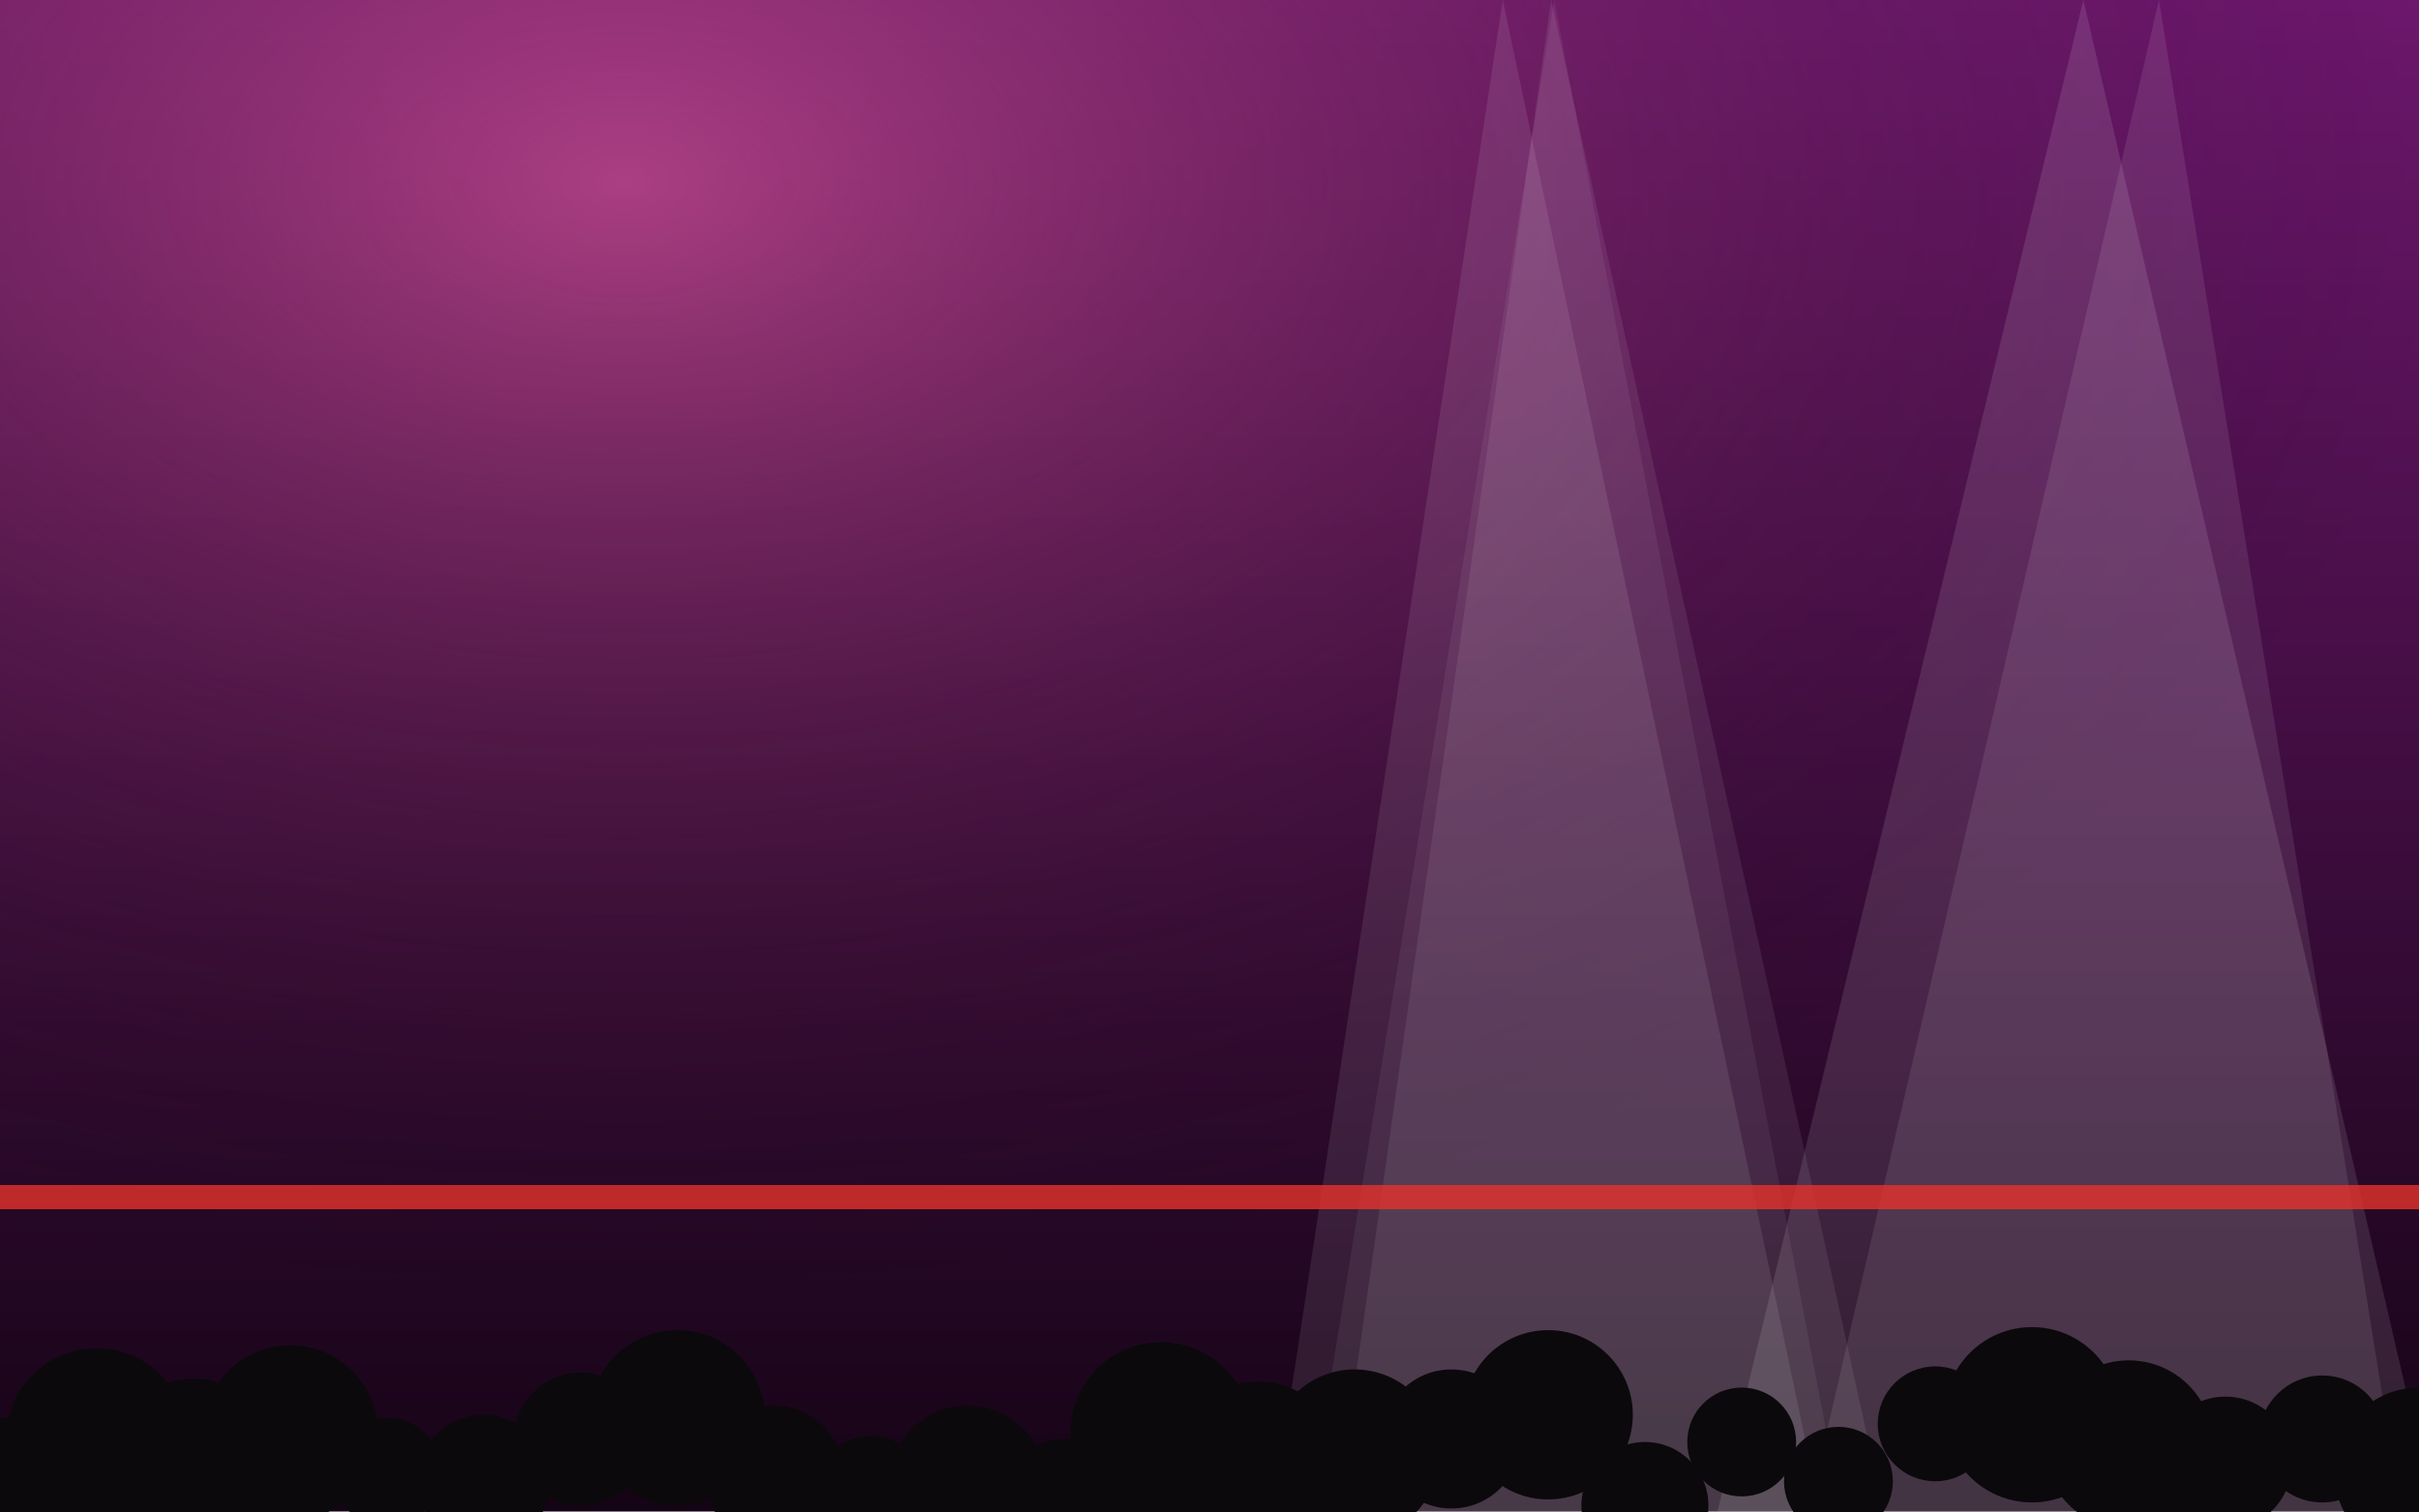
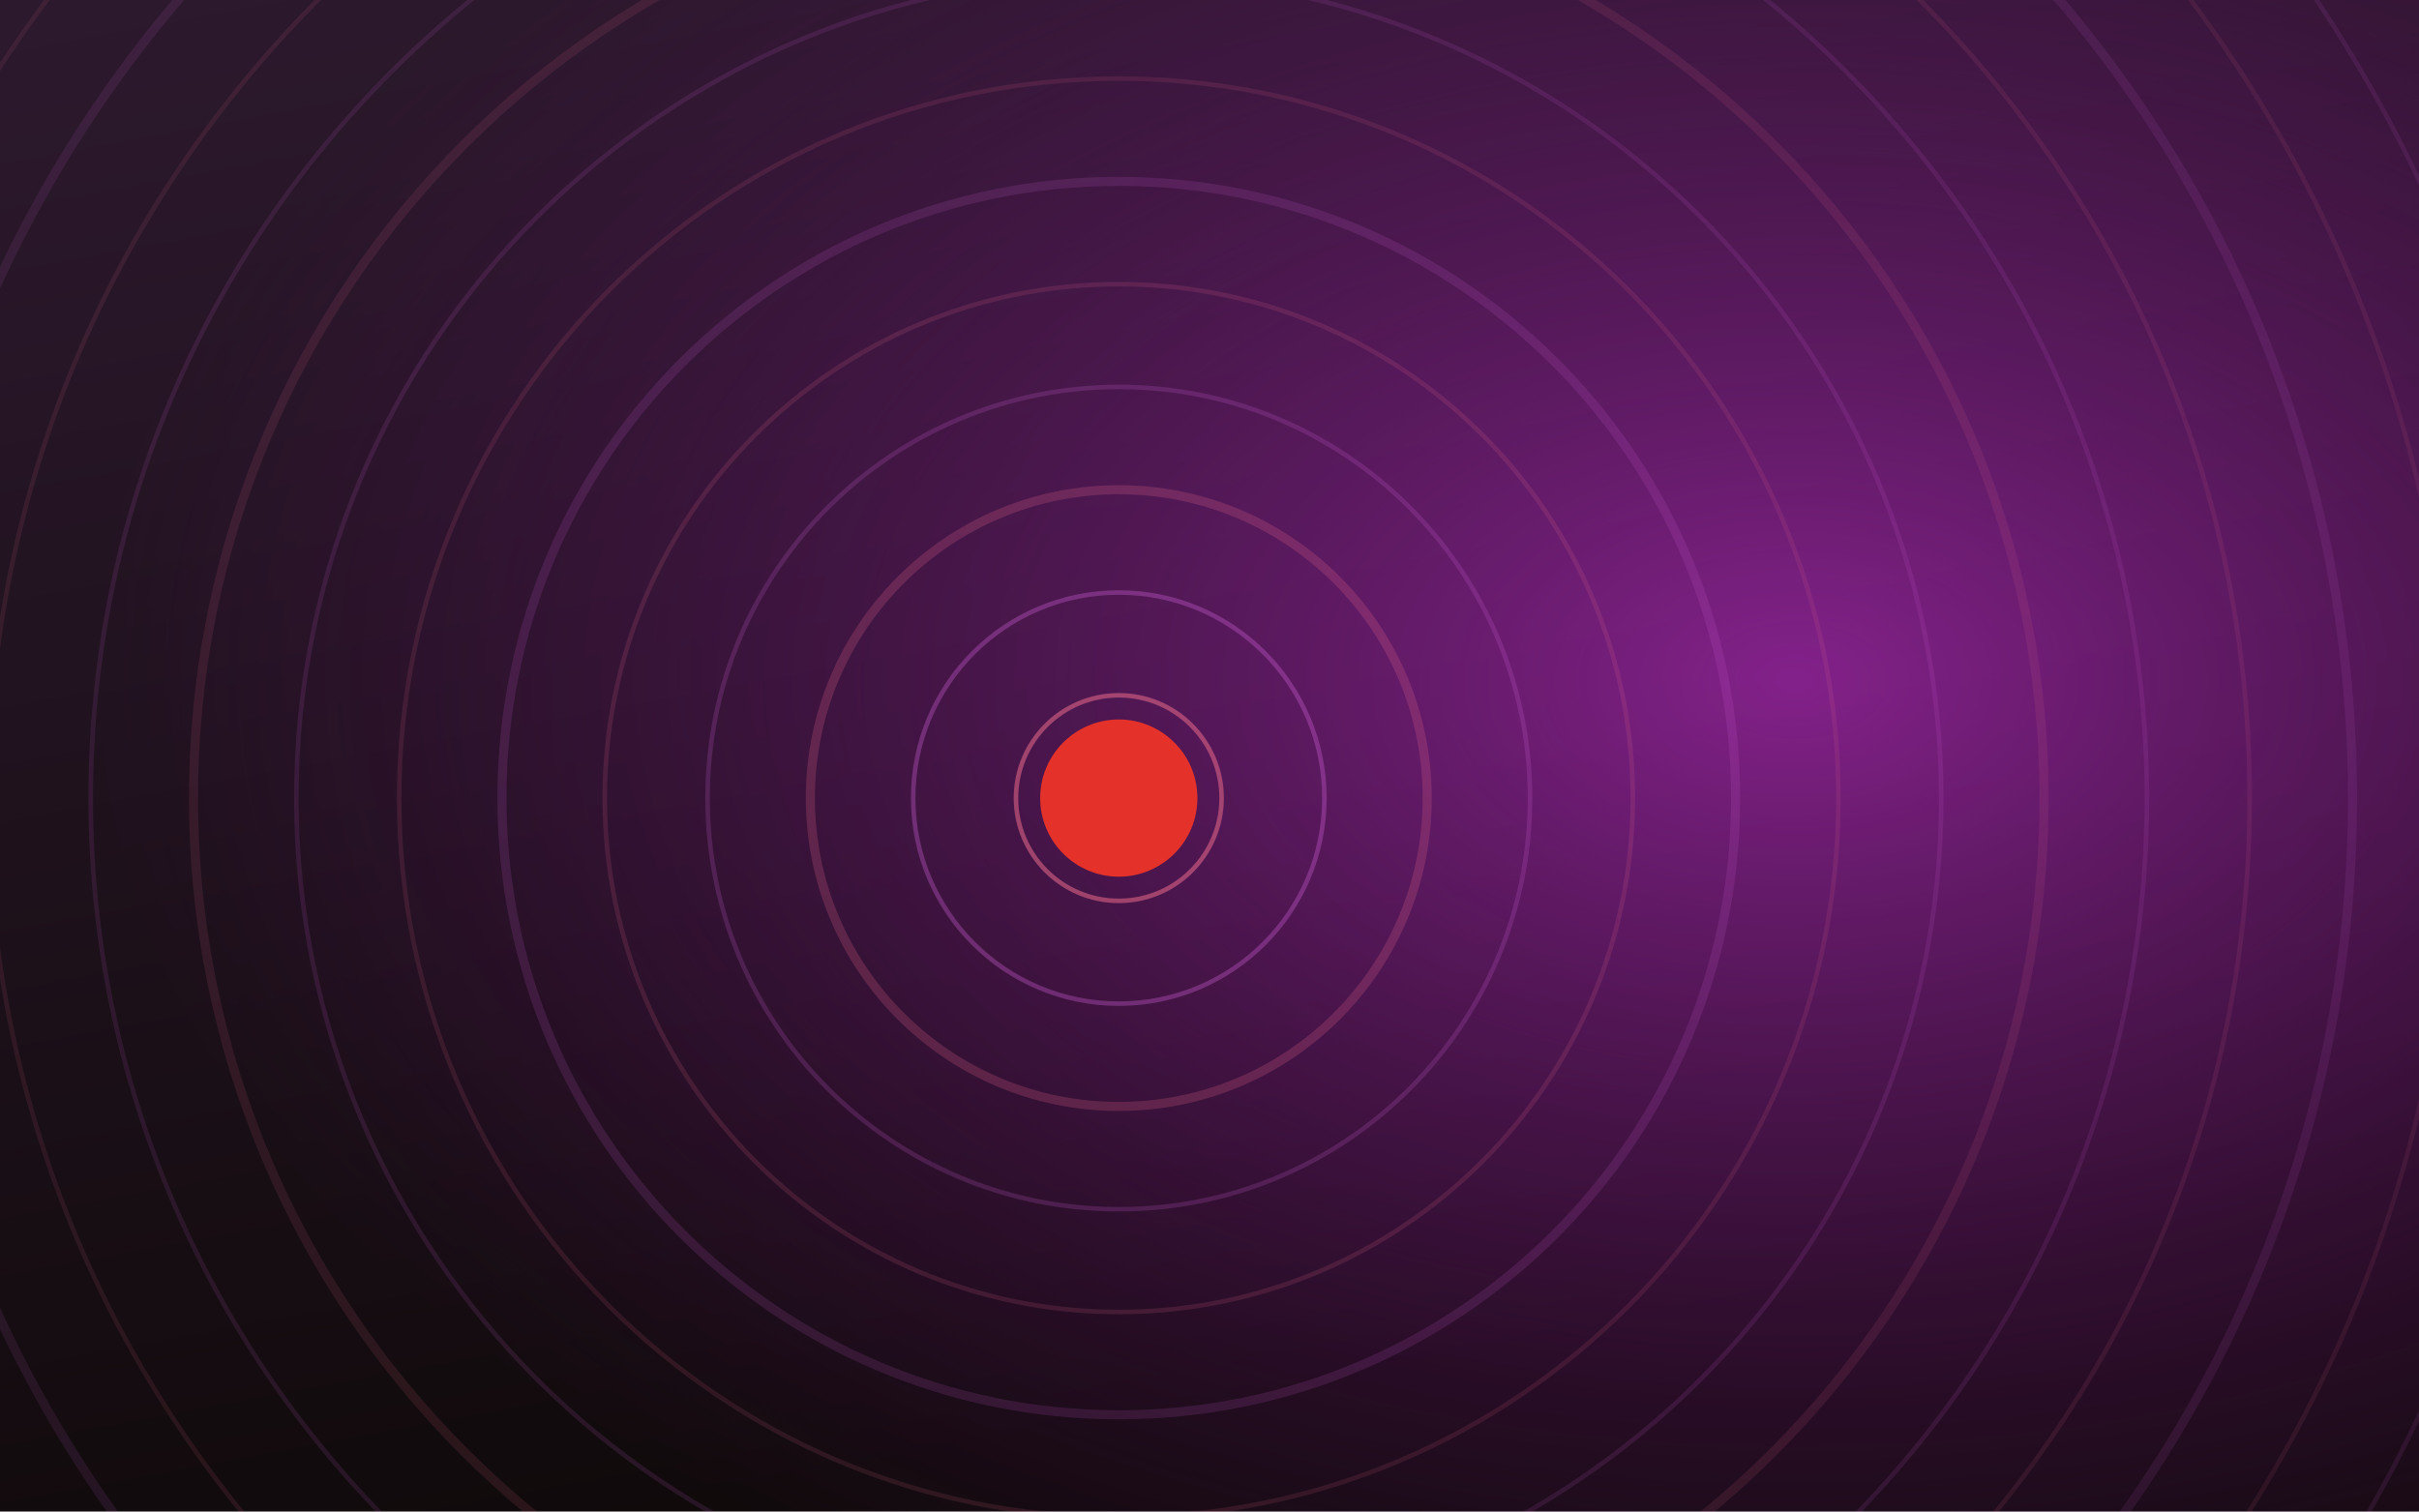
<svg xmlns="http://www.w3.org/2000/svg" viewBox="0 0 800 500" width="800" height="500">
  <defs>
-     <linearGradient id="g" x1="0" y1="0" x2="0" y2="1">
-       <stop offset="0" stop-color="hsl(300,65%,26%)" />
-       <stop offset="1" stop-color="hsl(300,65%,5%)" />
+     <linearGradient id="f" x1="0" y1="0" x2="0.3" y2="1">
+       <stop offset="0" stop-color="hsl(295,30%,14%)" />
+       <stop offset="1" stop-color="hsl(345,25%,5%)" />
    </linearGradient>
-     <radialGradient id="s" cx="0.26" cy="0.12" r="0.75">
-       <stop offset="0" stop-color="hsl(335,85%,68%)" stop-opacity="0.5" />
-       <stop offset="1" stop-color="#000" stop-opacity="0" />
+     <radialGradient id="h" cx="0.74" cy="0.45" r="0.7">
+       <stop offset="0" stop-color="hsl(295,80%,55%)" stop-opacity="0.55" />
+       <stop offset="1" stop-color="hsl(295,80%,30%)" stop-opacity="0" />
    </radialGradient>
+     <linearGradient id="b" x1="0" y1="0" x2="0" y2="1">
+       <stop offset="0" stop-color="#fff" stop-opacity="0.32" />
+       <stop offset="1" stop-color="#fff" stop-opacity="0" />
+     </linearGradient>
+     <linearGradient id="e" x1="0" y1="1" x2="0" y2="0">
+       <stop offset="0" stop-color="#e4322b" />
+       <stop offset="1" stop-color="hsl(345,85%,60%)" />
+     </linearGradient>
  </defs>
-   <rect width="800" height="500" fill="url(#g)" />
-   <rect width="800" height="500" fill="url(#s)" />
-   <polygon points="514,0 433,500 609,500" fill="#fff" opacity="0.06" />
-   <polygon points="689,0 568,500 805,500" fill="#fff" opacity="0.11" />
-   <polygon points="497,0 421,500 602,500" fill="#fff" opacity="0.09" />
-   <polygon points="714,0 598,500 794,500" fill="#fff" opacity="0.09" />
-   <polygon points="513,0 442,500 623,500" fill="#fff" opacity="0.08" />
-   <rect x="0" y="392" width="800" height="8" fill="#e4322b" opacity="0.8" />
-   <circle cx="0" cy="494" r="25" fill="#0b090c" />
-   <circle cx="32" cy="476" r="30" fill="#0b090c" />
-   <circle cx="64" cy="484" r="28" fill="#0b090c" />
-   <circle cx="96" cy="474" r="29" fill="#0b090c" />
-   <circle cx="128" cy="487" r="18" fill="#0b090c" />
-   <circle cx="160" cy="490" r="22" fill="#0b090c" />
-   <circle cx="192" cy="476" r="22" fill="#0b090c" />
-   <circle cx="224" cy="469" r="29" fill="#0b090c" />
-   <circle cx="256" cy="488" r="23" fill="#0b090c" />
-   <circle cx="288" cy="494" r="19" fill="#0b090c" />
-   <circle cx="320" cy="491" r="26" fill="#0b090c" />
-   <circle cx="352" cy="497" r="21" fill="#0b090c" />
-   <circle cx="384" cy="474" r="30" fill="#0b090c" />
-   <circle cx="416" cy="485" r="28" fill="#0b090c" />
-   <circle cx="448" cy="481" r="28" fill="#0b090c" />
-   <circle cx="480" cy="476" r="23" fill="#0b090c" />
-   <circle cx="512" cy="468" r="28" fill="#0b090c" />
-   <circle cx="544" cy="498" r="21" fill="#0b090c" />
-   <circle cx="576" cy="477" r="18" fill="#0b090c" />
-   <circle cx="608" cy="490" r="18" fill="#0b090c" />
-   <circle cx="640" cy="471" r="19" fill="#0b090c" />
-   <circle cx="672" cy="468" r="29" fill="#0b090c" />
-   <circle cx="704" cy="478" r="28" fill="#0b090c" />
-   <circle cx="736" cy="484" r="22" fill="#0b090c" />
-   <circle cx="768" cy="476" r="21" fill="#0b090c" />
-   <circle cx="800" cy="487" r="28" fill="#0b090c" />
+   <rect width="800" height="500" fill="url(#f)" />
+   <rect width="800" height="500" fill="url(#h)" />
+   <circle cx="370" cy="264" r="476" fill="none" stroke="hsl(295,70%,65%)" stroke-width="1.5" opacity="0.10" />
+   <circle cx="370" cy="264" r="442" fill="none" stroke="hsl(345,70%,65%)" stroke-width="1.5" opacity="0.10" />
+   <circle cx="370" cy="264" r="408" fill="none" stroke="hsl(295,70%,65%)" stroke-width="3" opacity="0.10" />
+   <circle cx="370" cy="264" r="374" fill="none" stroke="hsl(345,70%,65%)" stroke-width="1.5" opacity="0.11" />
+   <circle cx="370" cy="264" r="340" fill="none" stroke="hsl(295,70%,65%)" stroke-width="1.5" opacity="0.11" />
+   <circle cx="370" cy="264" r="306" fill="none" stroke="hsl(345,70%,65%)" stroke-width="3" opacity="0.12" />
+   <circle cx="370" cy="264" r="272" fill="none" stroke="hsl(295,70%,65%)" stroke-width="1.5" opacity="0.12" />
+   <circle cx="370" cy="264" r="238" fill="none" stroke="hsl(345,70%,65%)" stroke-width="1.5" opacity="0.13" />
+   <circle cx="370" cy="264" r="204" fill="none" stroke="hsl(295,70%,65%)" stroke-width="3" opacity="0.14" />
+   <circle cx="370" cy="264" r="170" fill="none" stroke="hsl(345,70%,65%)" stroke-width="1.5" opacity="0.16" />
+   <circle cx="370" cy="264" r="136" fill="none" stroke="hsl(295,70%,65%)" stroke-width="1.5" opacity="0.18" />
+   <circle cx="370" cy="264" r="102" fill="none" stroke="hsl(345,70%,65%)" stroke-width="3" opacity="0.23" />
+   <circle cx="370" cy="264" r="68" fill="none" stroke="hsl(295,70%,65%)" stroke-width="1.5" opacity="0.31" />
+   <circle cx="370" cy="264" r="34" fill="none" stroke="hsl(345,70%,65%)" stroke-width="1.5" opacity="0.56" />
+   <circle cx="370" cy="264" r="26" fill="#e4322b" />
</svg>
